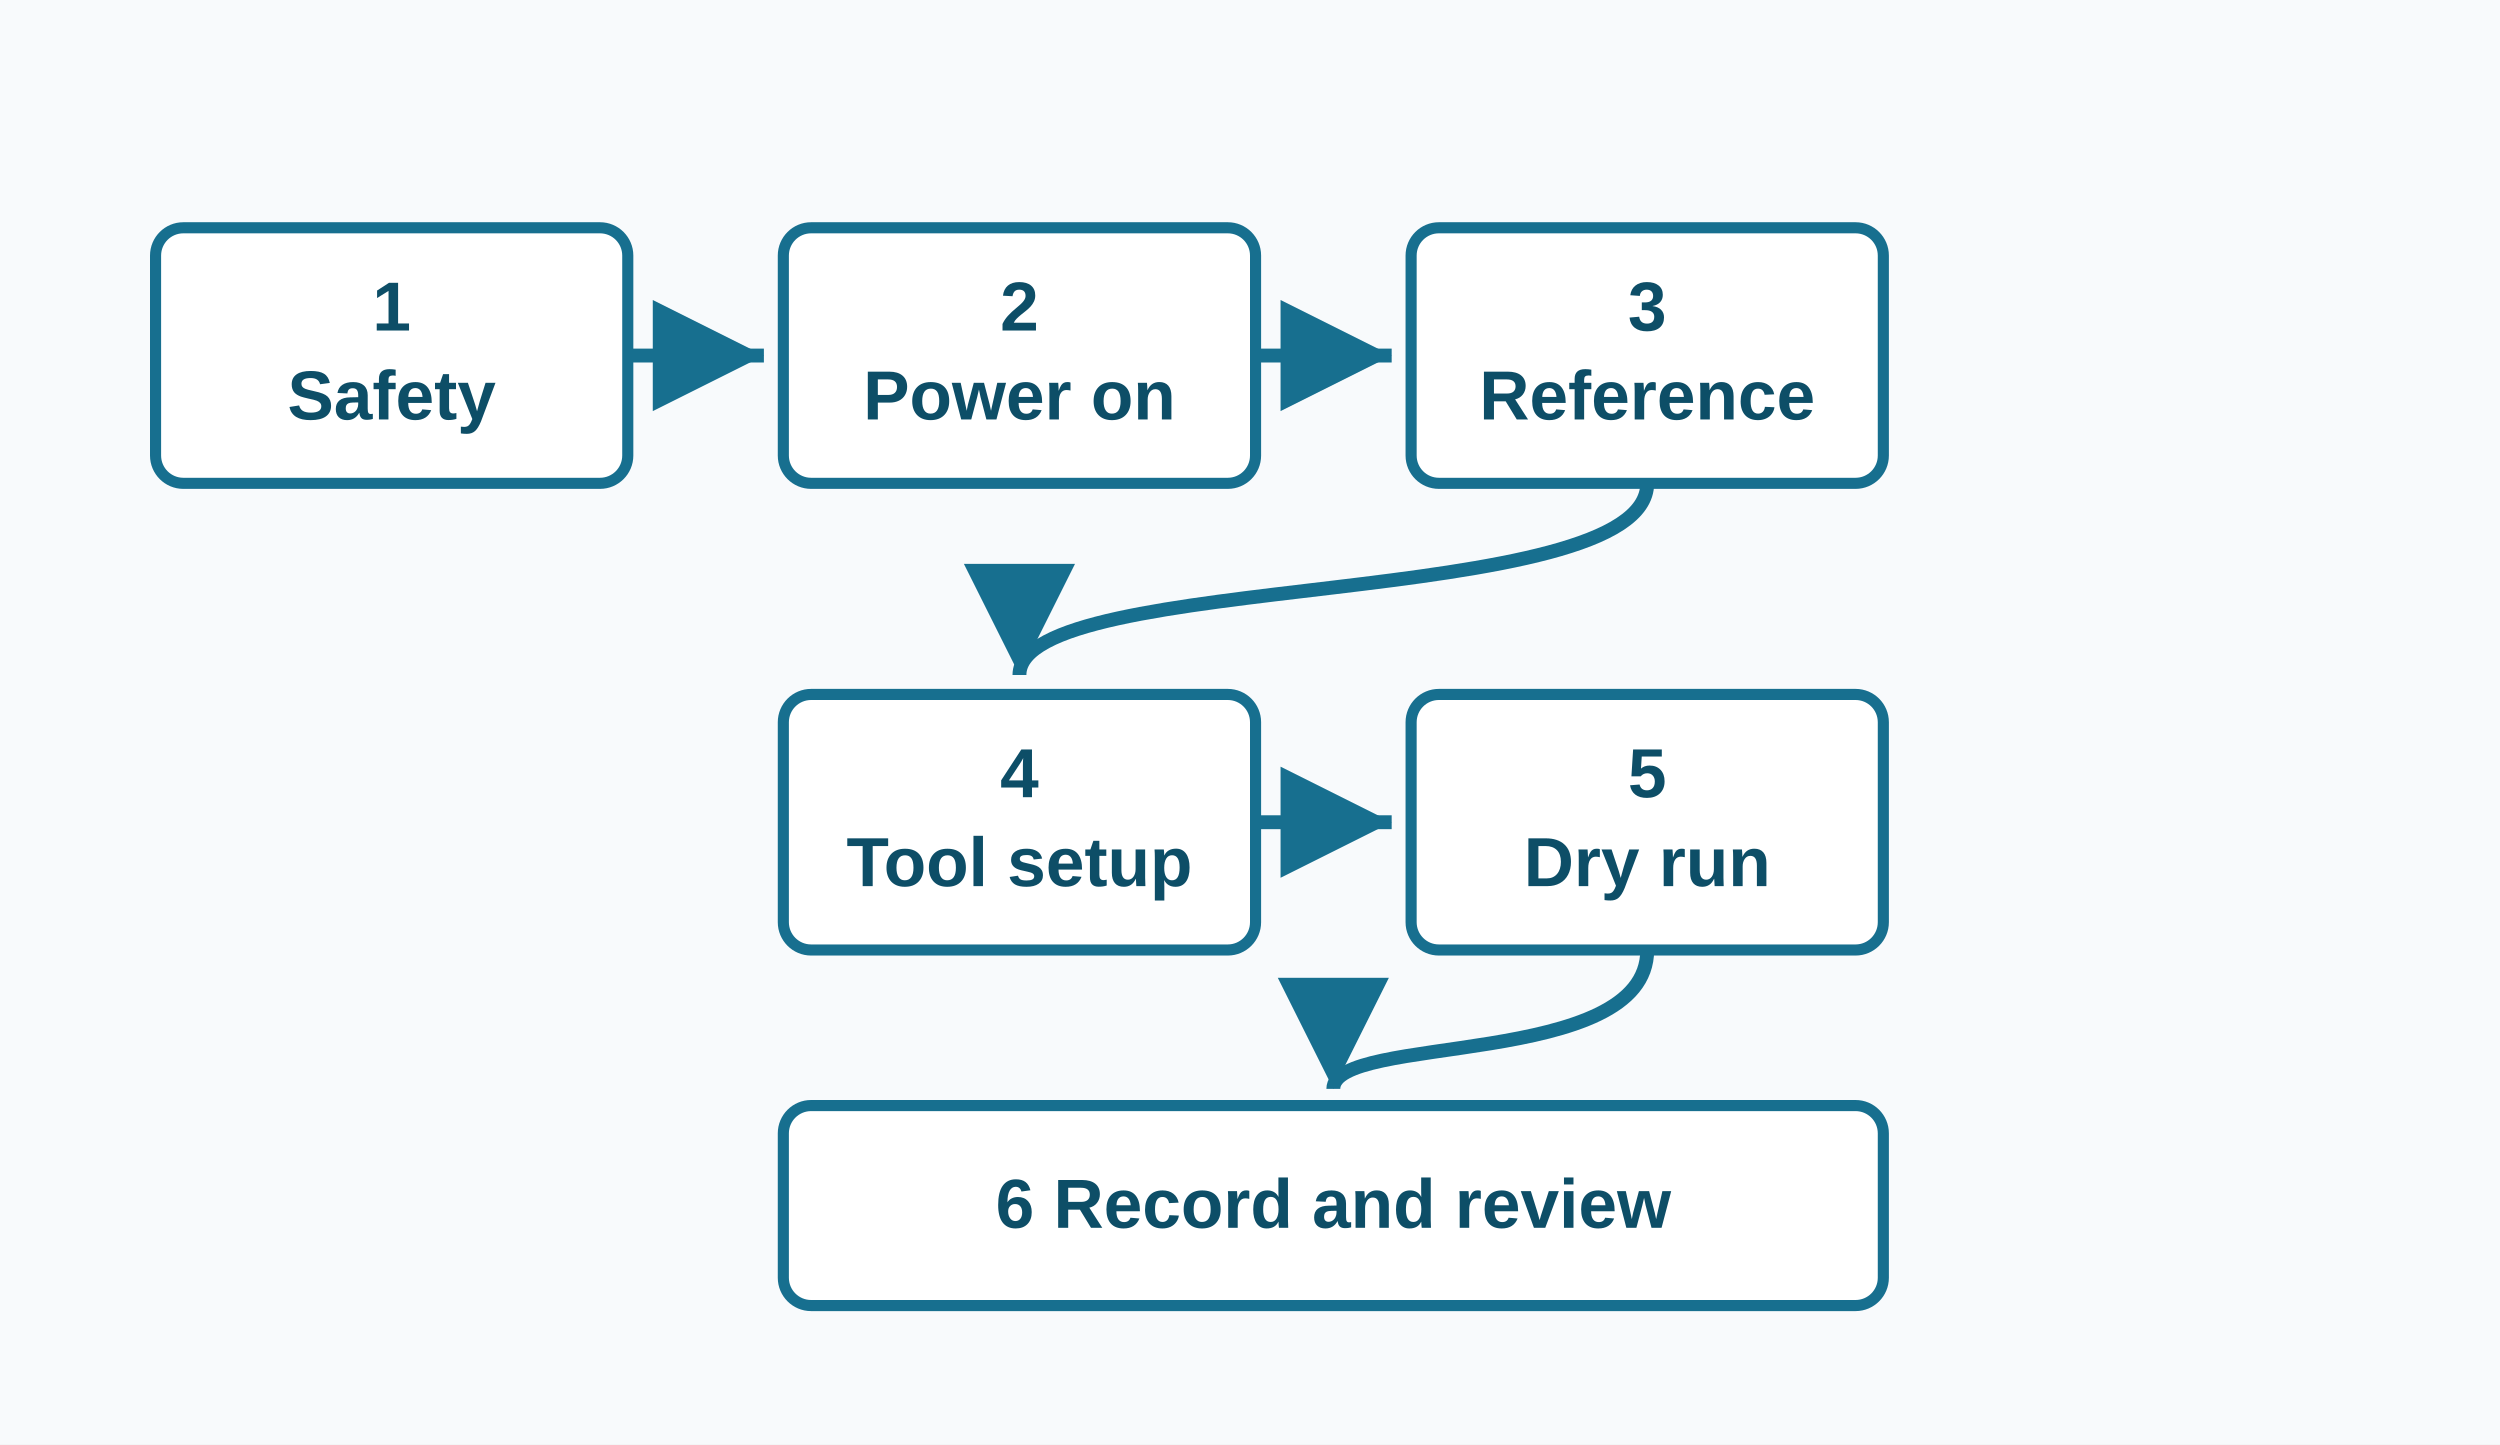
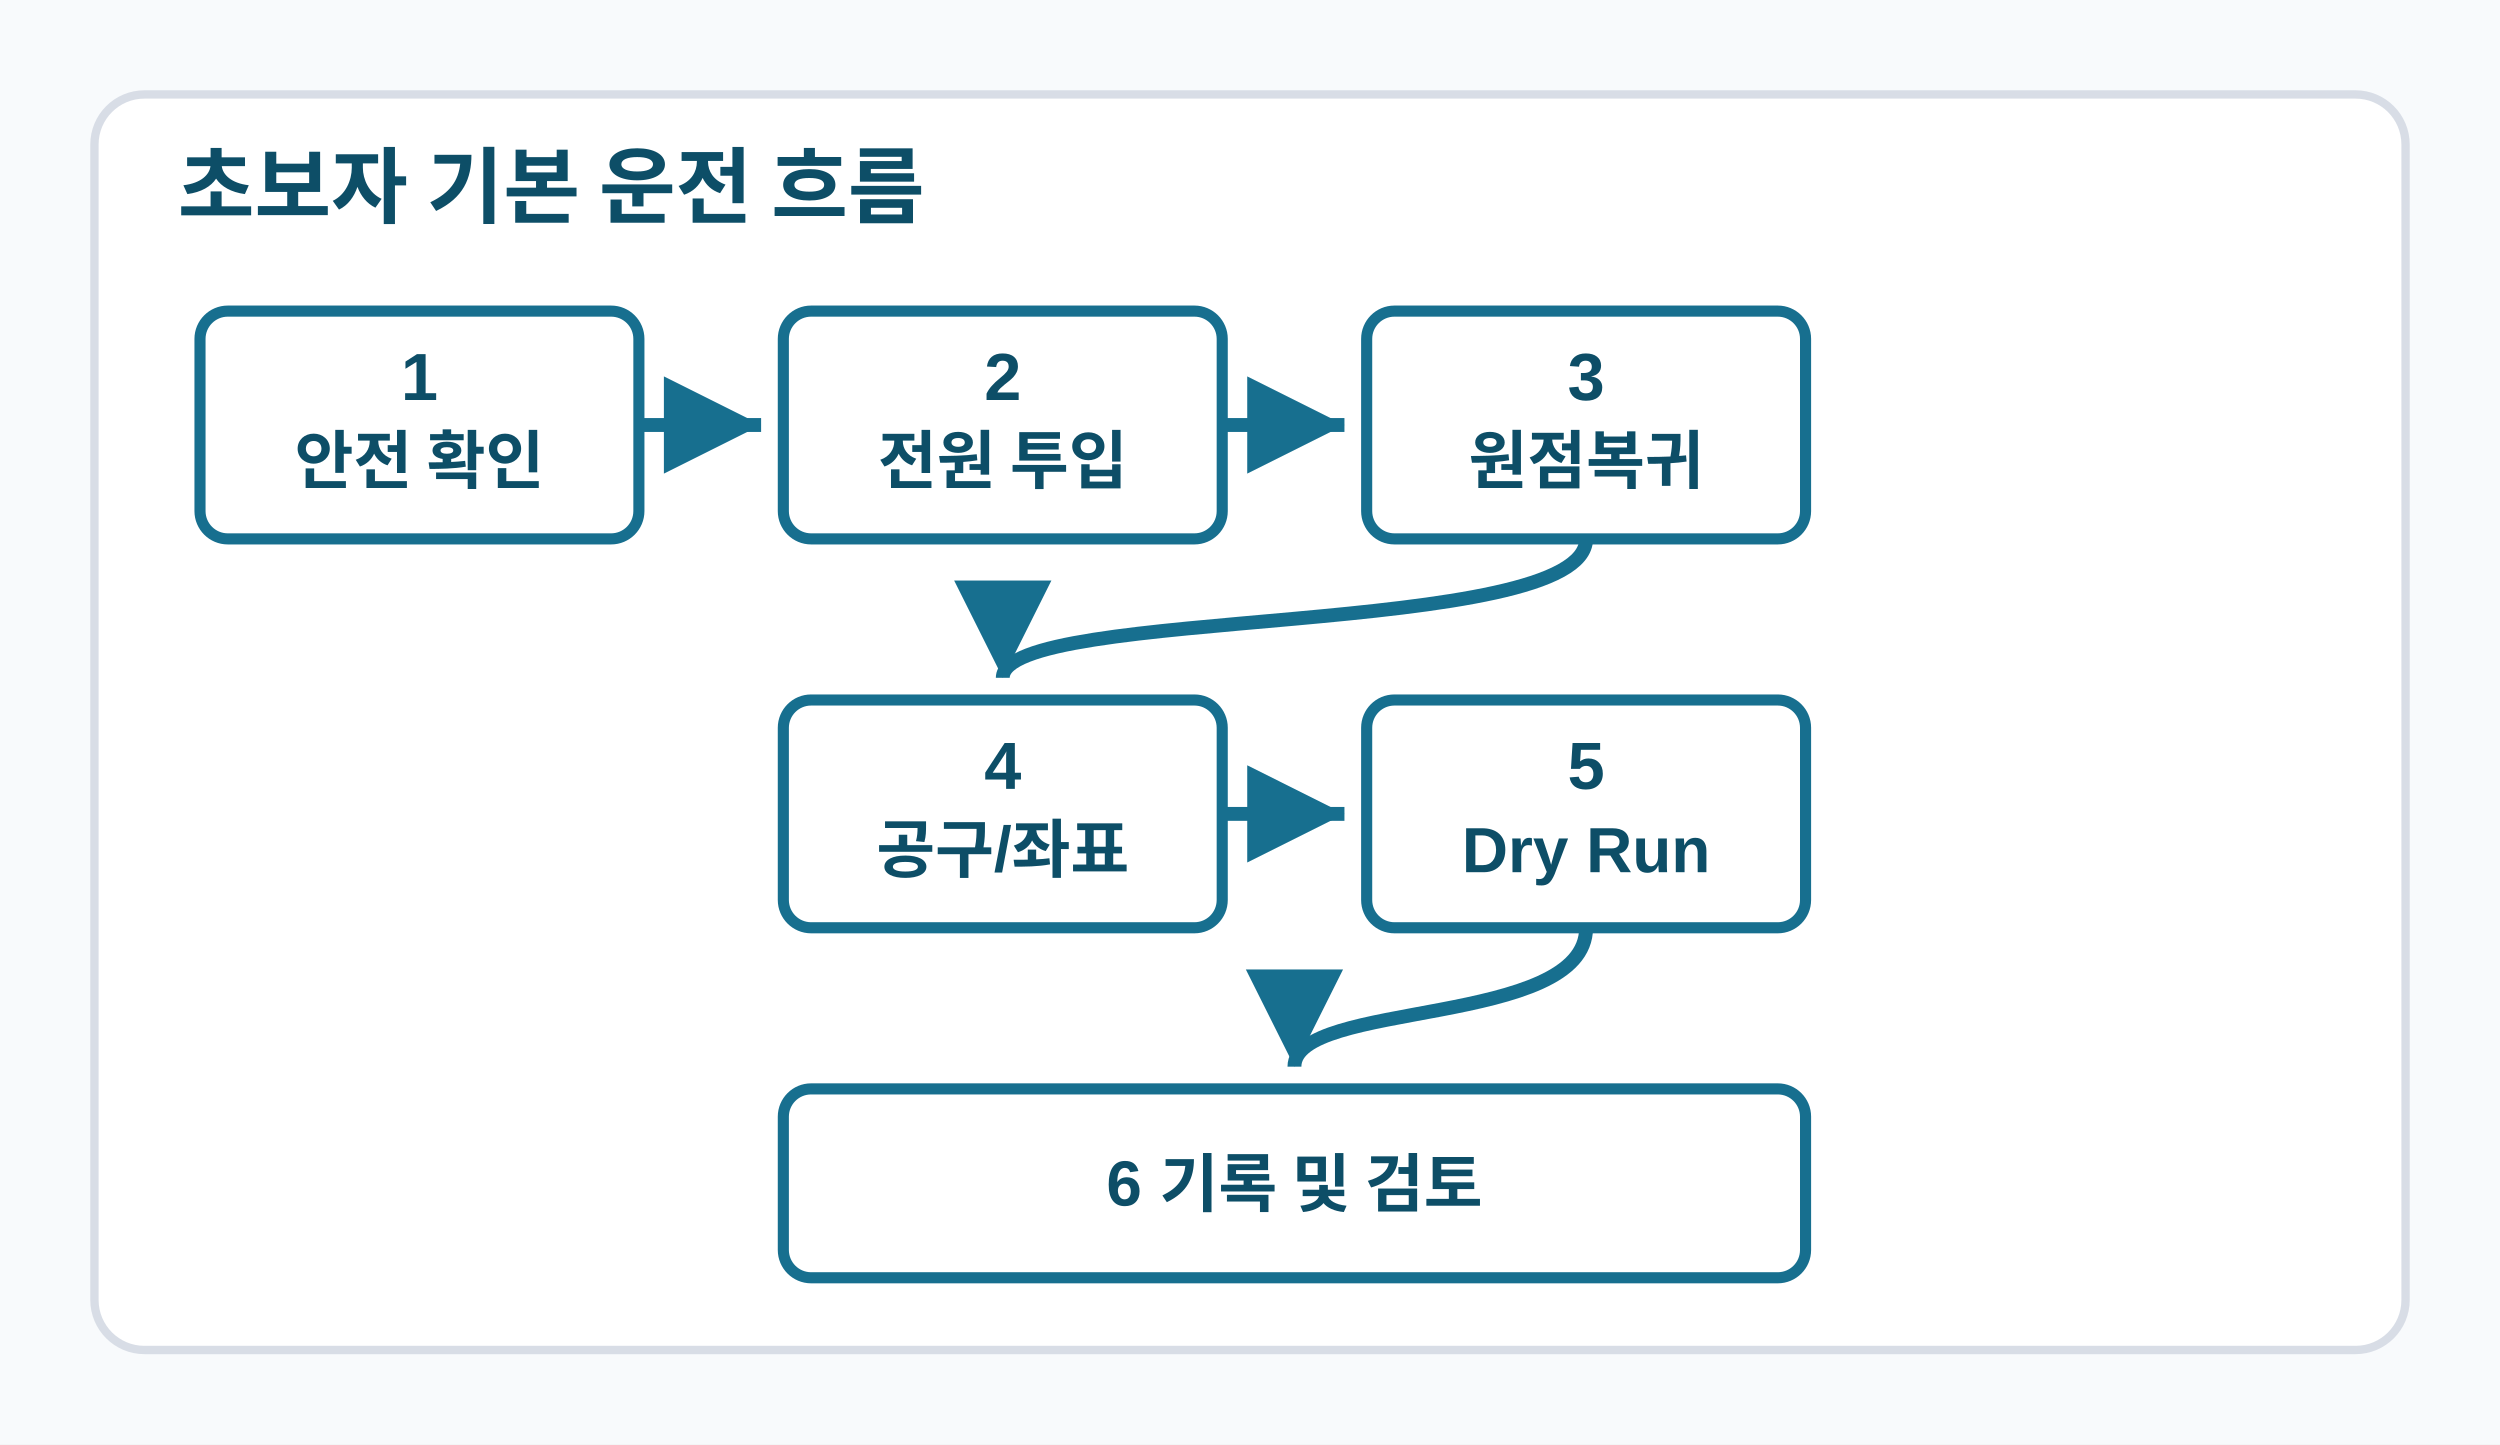
<svg xmlns="http://www.w3.org/2000/svg" width="900" height="520" viewBox="0 0 900 520" role="img" aria-labelledby="title desc">
-   <rect width="900" height="520" fill="#f8fafc" />
  <defs>
-     <marker id="arrow" markerWidth="12" markerHeight="12" refX="10" refY="6" orient="auto">
-       <path d="M2,2 L10,6 L2,10 Z" fill="#176f8f" />
+     <marker id="arrow" markerWidth="10" markerHeight="10" refX="8.5" refY="5" orient="auto">
+       <path d="M1.5,1.5 L8.5,5 L1.5,8.5 Z" fill="#176f8f" />
    </marker>
  </defs>
-   <g font-family="Arial, sans-serif">
-     <g fill="#ffffff" stroke="#176f8f" stroke-width="4">
-       <rect x="56" y="82" width="170" height="92" rx="10" />
-       <rect x="282" y="82" width="170" height="92" rx="10" />
-       <rect x="508" y="82" width="170" height="92" rx="10" />
-       <rect x="282" y="250" width="170" height="92" rx="10" />
-       <rect x="508" y="250" width="170" height="92" rx="10" />
-       <rect x="282" y="398" width="396" height="72" rx="10" />
-     </g>
-     <g fill="#0d4e67" font-size="25" font-weight="700" text-anchor="middle">
-       <text x="141" y="119">1</text>
-       <text x="141" y="151">Safety</text>
-       <text x="367" y="119">2</text>
-       <text x="367" y="151">Power on</text>
-       <text x="593" y="119">3</text>
-       <text x="593" y="151">Reference</text>
-       <text x="367" y="287">4</text>
-       <text x="367" y="319">Tool setup</text>
-       <text x="593" y="287">5</text>
-       <text x="593" y="319">Dry run</text>
-       <text x="480" y="442">6  Record and review</text>
-     </g>
-     <g stroke="#176f8f" stroke-width="5" fill="none" marker-end="url(#arrow)">
-       <line x1="226" y1="128" x2="275" y2="128" />
-       <line x1="452" y1="128" x2="501" y2="128" />
-       <path d="M593 174 C593 220 367 205 367 243" />
-       <line x1="452" y1="296" x2="501" y2="296" />
-       <path d="M593 342 C593 385 480 372 480 392" />
-     </g>
+   <rect width="900" height="520" fill="#f8fafc" />
+   <rect x="34" y="34" width="832" height="452" rx="18" fill="#ffffff" stroke="#d8dde6" stroke-width="3" />
+   <text x="64" y="78" fill="#0d4e67" font-family="Arial, Malgun Gothic, sans-serif" font-size="30" font-weight="800">초보자 기본 운전 흐름</text>
+   <g fill="#ffffff" stroke="#176f8f" stroke-width="4">
+     <rect x="72" y="112" width="158" height="82" rx="10" />
+     <rect x="282" y="112" width="158" height="82" rx="10" />
+     <rect x="492" y="112" width="158" height="82" rx="10" />
+     <rect x="282" y="252" width="158" height="82" rx="10" />
+     <rect x="492" y="252" width="158" height="82" rx="10" />
+     <rect x="282" y="392" width="368" height="68" rx="10" />
+   </g>
+   <g fill="#0d4e67" font-family="Arial, Malgun Gothic, sans-serif" font-weight="800" text-anchor="middle">
+     <text x="151" y="144" font-size="24">1</text>
+     <text x="151" y="174" font-size="23">안전 확인</text>
+     <text x="361" y="144" font-size="24">2</text>
+     <text x="361" y="174" font-size="23">전원 투입</text>
+     <text x="571" y="144" font-size="24">3</text>
+     <text x="571" y="174" font-size="23">원점복귀</text>
+     <text x="361" y="284" font-size="24">4</text>
+     <text x="361" y="314" font-size="23">공구/좌표</text>
+     <text x="571" y="284" font-size="24">5</text>
+     <text x="571" y="314" font-size="23">Dry Run</text>
+     <text x="466" y="434" font-size="23">6  기록 및 검토</text>
+   </g>
+   <g stroke="#176f8f" stroke-width="5" fill="none" marker-end="url(#arrow)">
+     <line x1="230" y1="153" x2="274" y2="153" />
+     <line x1="440" y1="153" x2="484" y2="153" />
+     <path d="M571 194 C571 230 361 218 361 244" />
+     <line x1="440" y1="293" x2="484" y2="293" />
+     <path d="M571 334 C571 370 466 360 466 384" />
  </g>
</svg>
